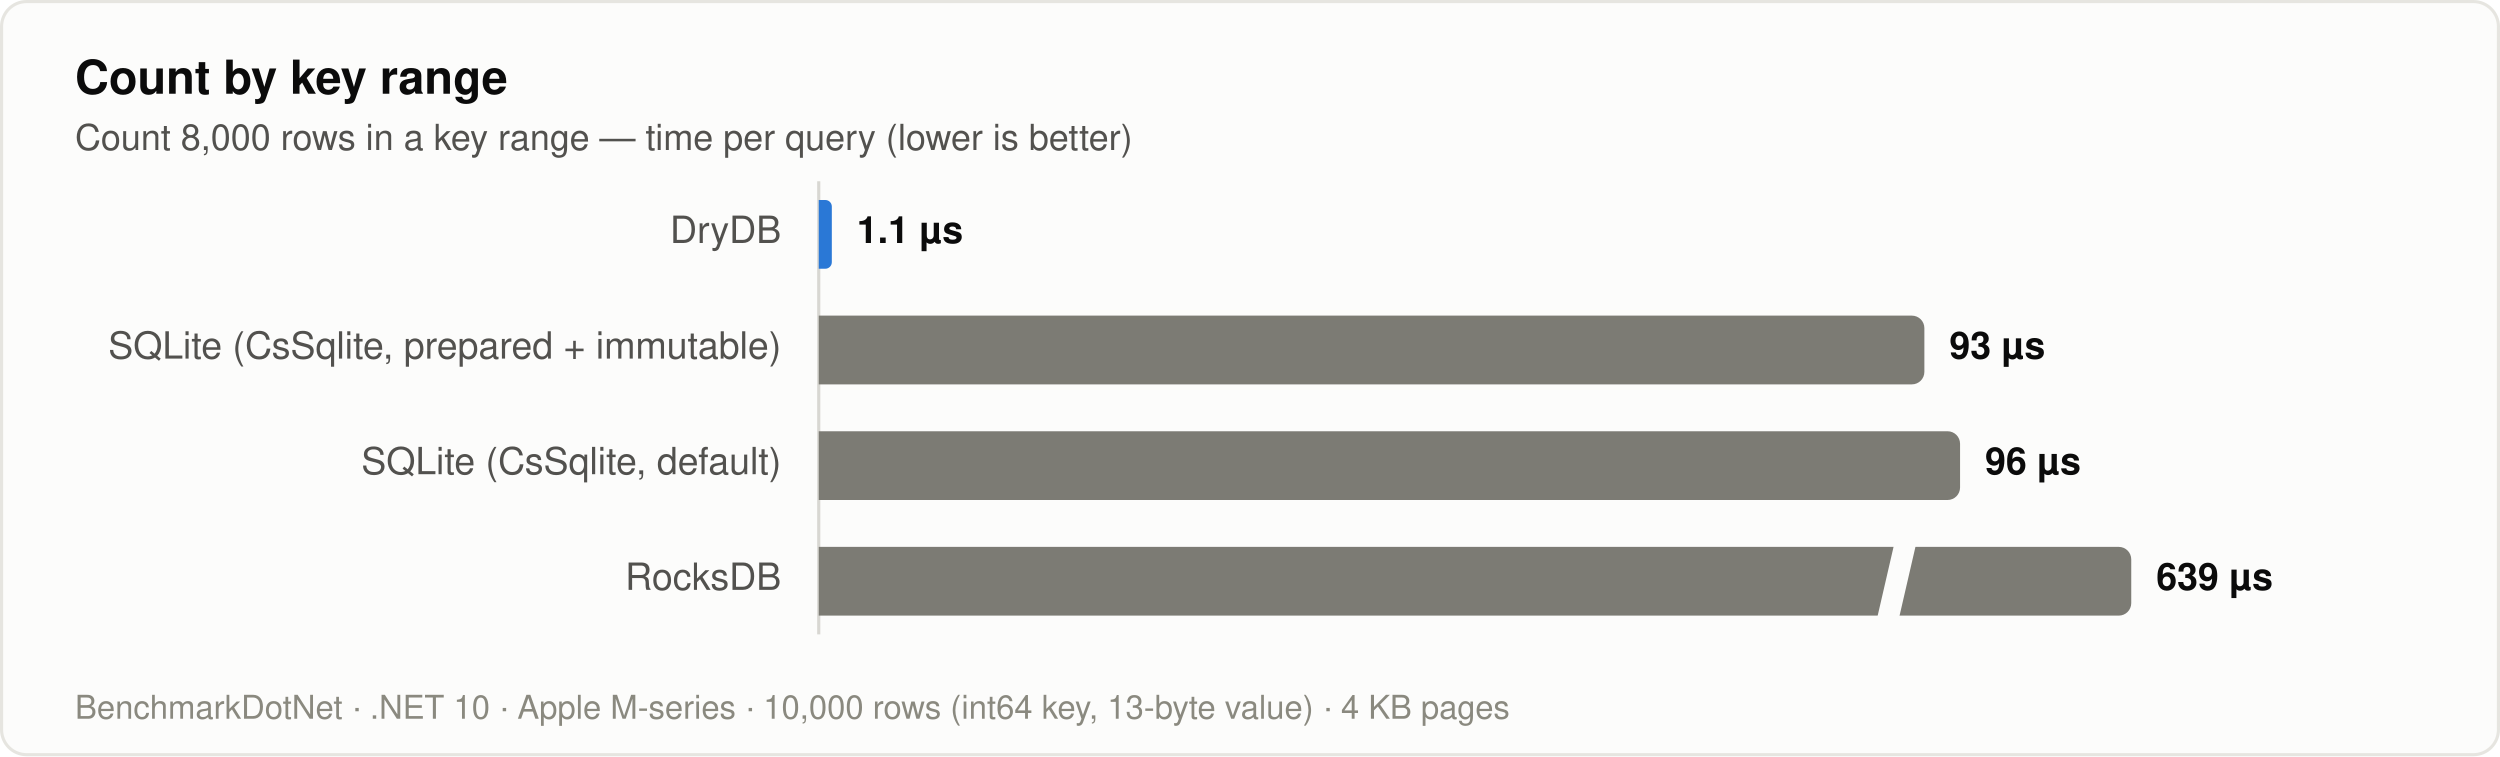
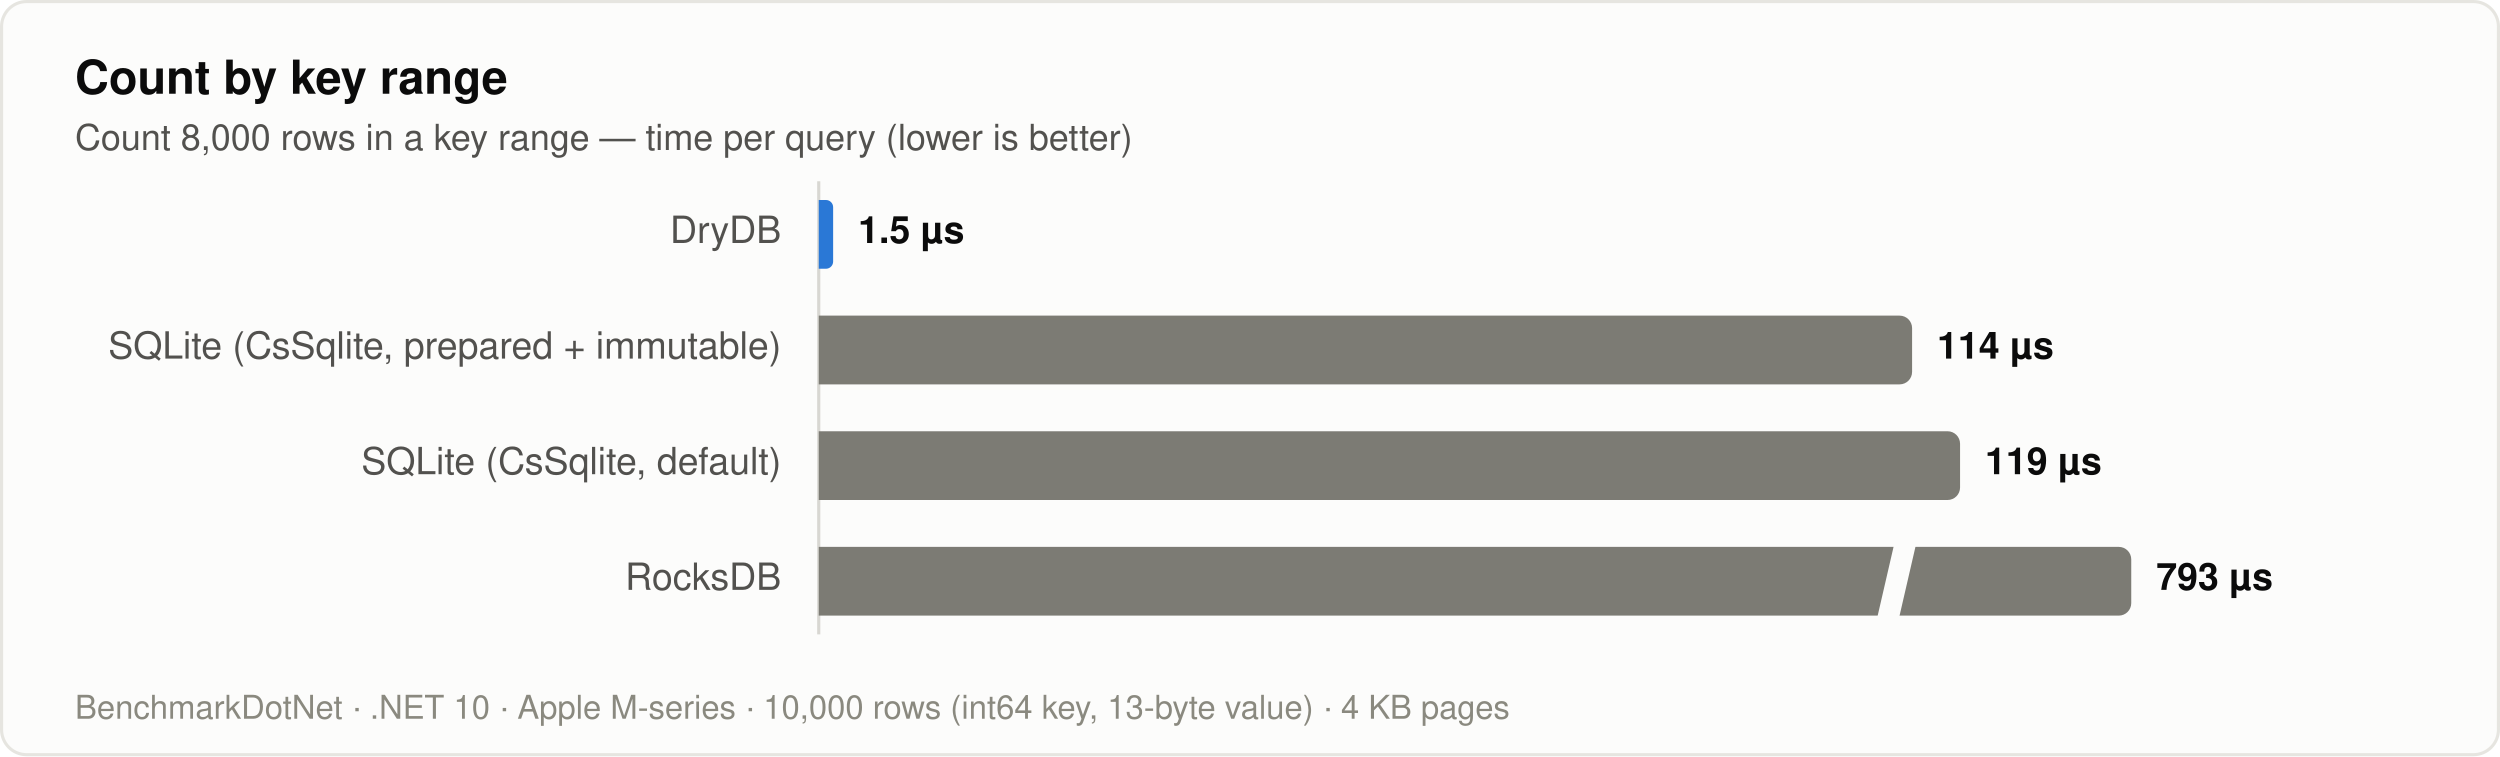
<svg xmlns="http://www.w3.org/2000/svg" viewBox="0 0 800 242" width="800" height="242" role="img" aria-label="Count by key range benchmark">
  <rect x="0.5" y="0.5" width="799" height="241" rx="8" fill="#fcfcfb" stroke="#e6e5e0" />
  <g font-family="ui-sans-serif, -apple-system, 'Segoe UI', Helvetica, Arial, sans-serif">
    <text x="24" y="30" font-size="15" font-weight="600" fill="#0b0b0b">Count by key range</text>
    <text x="24" y="48" font-size="11.5" fill="#52514e">Count 8,000 rows in a key range — time per query (lower is better)</text>
    <line x1="262" y1="58" x2="262" y2="203" stroke="#d8d7d2" stroke-width="1" />
    <text x="250" y="75" text-anchor="end" dominant-baseline="central" font-size="12" fill="#52514e">DryDB</text>
-     <path d="M262 64 h2.09 a2.092 2.092 0 0 1 2.092 2.092 v17.815 a2.092 2.092 0 0 1 -2.092 2.092 h-2.09 Z" fill="#2a78d6" />
-     <text x="274.185" y="75" dominant-baseline="central" font-size="12" font-weight="600" fill="#0b0b0b">1.1 µs</text>
+     <path d="M262 64 h2.30 a2.302 2.302 0 0 1 2.302 2.302 v17.396 a2.302 2.302 0 0 1 -2.302 2.302 h-2.3 Z" fill="#2a78d6" />
+     <text x="274.604" y="75" dominant-baseline="central" font-size="12" font-weight="600" fill="#0b0b0b">1.5 µs</text>
    <text x="250" y="112" text-anchor="end" dominant-baseline="central" font-size="12" fill="#52514e">SQLite (CsSqlite, prepared + immutable)</text>
-     <path d="M262 101 h349.80 a4 4 0 0 1 4 4 v14 a4 4 0 0 1 -4 4 h-349.8 Z" fill="#7c7b74" />
-     <text x="623.804" y="112" dominant-baseline="central" font-size="12" font-weight="600" fill="#0b0b0b">93 µs</text>
+     <path d="M262 101 h345.87 a4 4 0 0 1 4 4 v14 a4 4 0 0 1 -4 4 h-345.87 Z" fill="#7c7b74" />
+     <text x="619.872" y="112" dominant-baseline="central" font-size="12" font-weight="600" fill="#0b0b0b">114 µs</text>
    <text x="250" y="149" text-anchor="end" dominant-baseline="central" font-size="12" fill="#52514e">SQLite (CsSqlite, default)</text>
    <path d="M262 138 h361.22 a4 4 0 0 1 4 4 v14 a4 4 0 0 1 -4 4 h-361.22 Z" fill="#7c7b74" />
-     <text x="635.217" y="149" dominant-baseline="central" font-size="12" font-weight="600" fill="#0b0b0b">96 µs</text>
+     <text x="635.217" y="149" dominant-baseline="central" font-size="12" font-weight="600" fill="#0b0b0b">119 µs</text>
    <text x="250" y="186" text-anchor="end" dominant-baseline="central" font-size="12" fill="#52514e">RocksDB</text>
    <path d="M262 175 h416.00 a4 4 0 0 1 4 4 v14 a4 4 0 0 1 -4 4 h-416 Z" fill="#7c7b74" />
    <path d="M606.4 173 l-6 26 h7 l6 -26 Z" fill="#fcfcfb" />
-     <text x="690" y="186" dominant-baseline="central" font-size="12" font-weight="600" fill="#0b0b0b">639 µs</text>
+     <text x="690" y="186" dominant-baseline="central" font-size="12" font-weight="600" fill="#0b0b0b">793 µs</text>
    <text x="24" y="230" font-size="10.5" fill="#8a897f">BenchmarkDotNet · .NET 10 · Apple M-series · 10,000 rows (int64 key, 13-byte value) · 4 KB pages</text>
  </g>
</svg>
